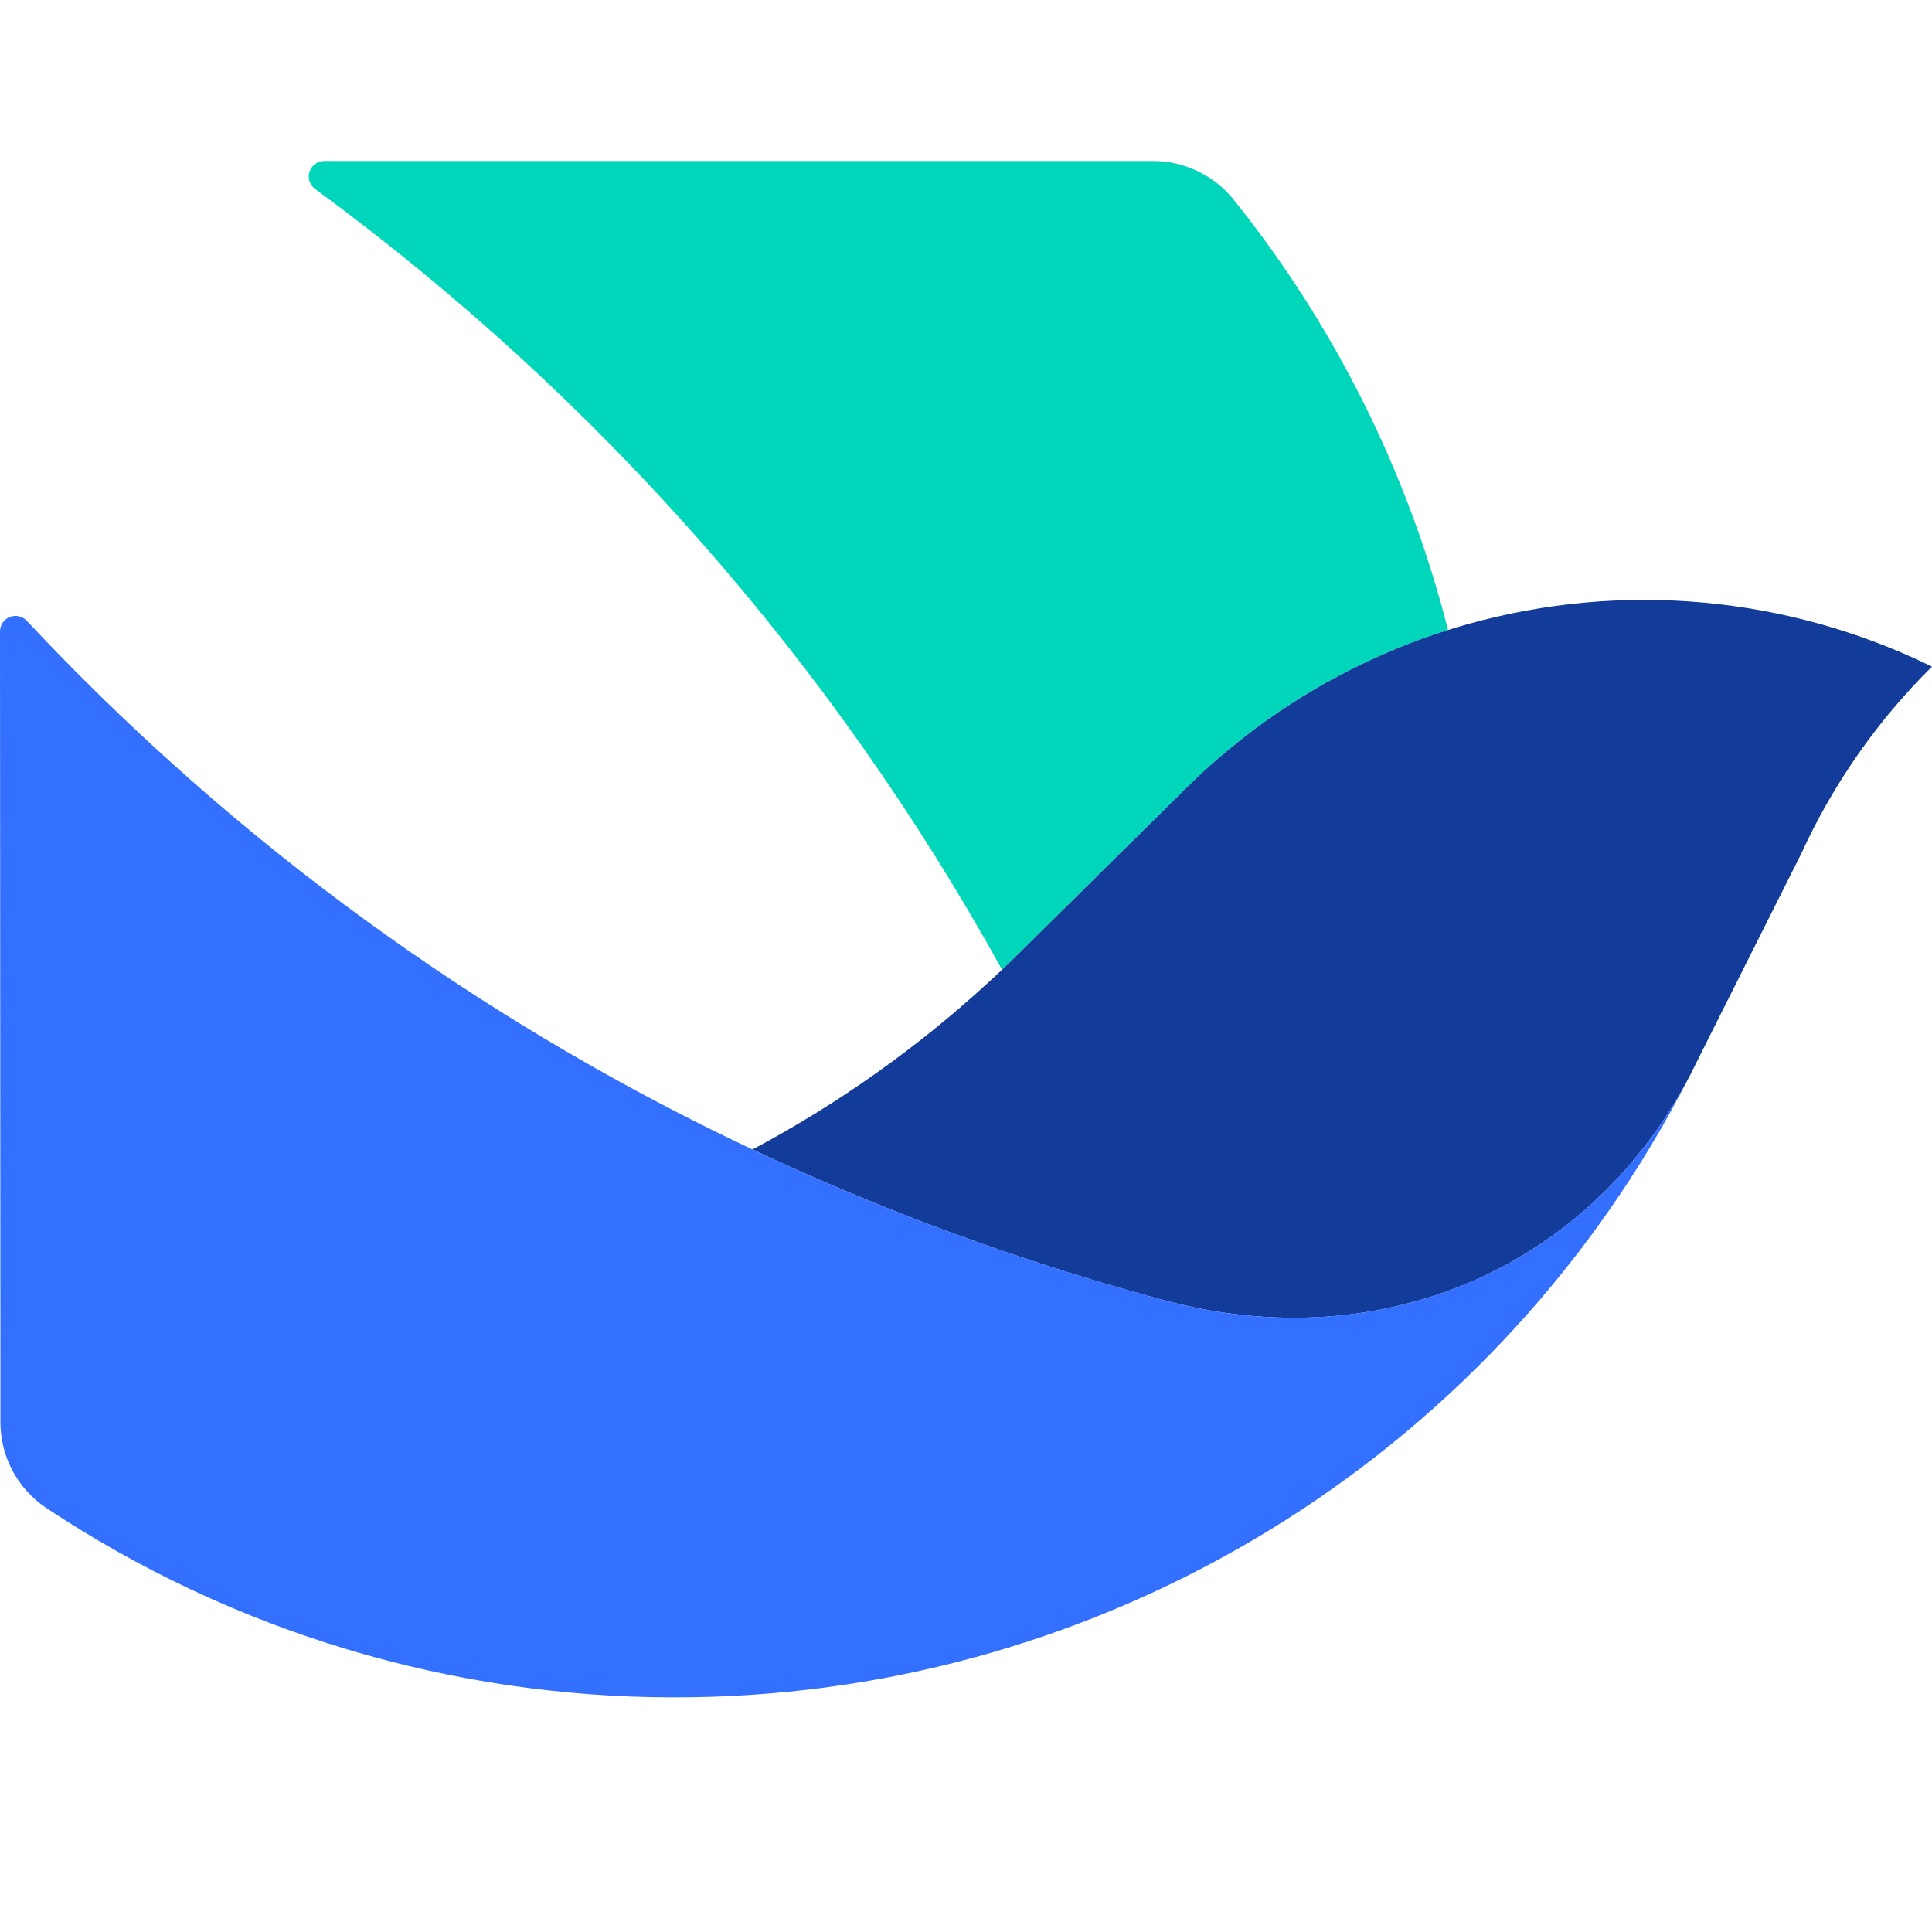
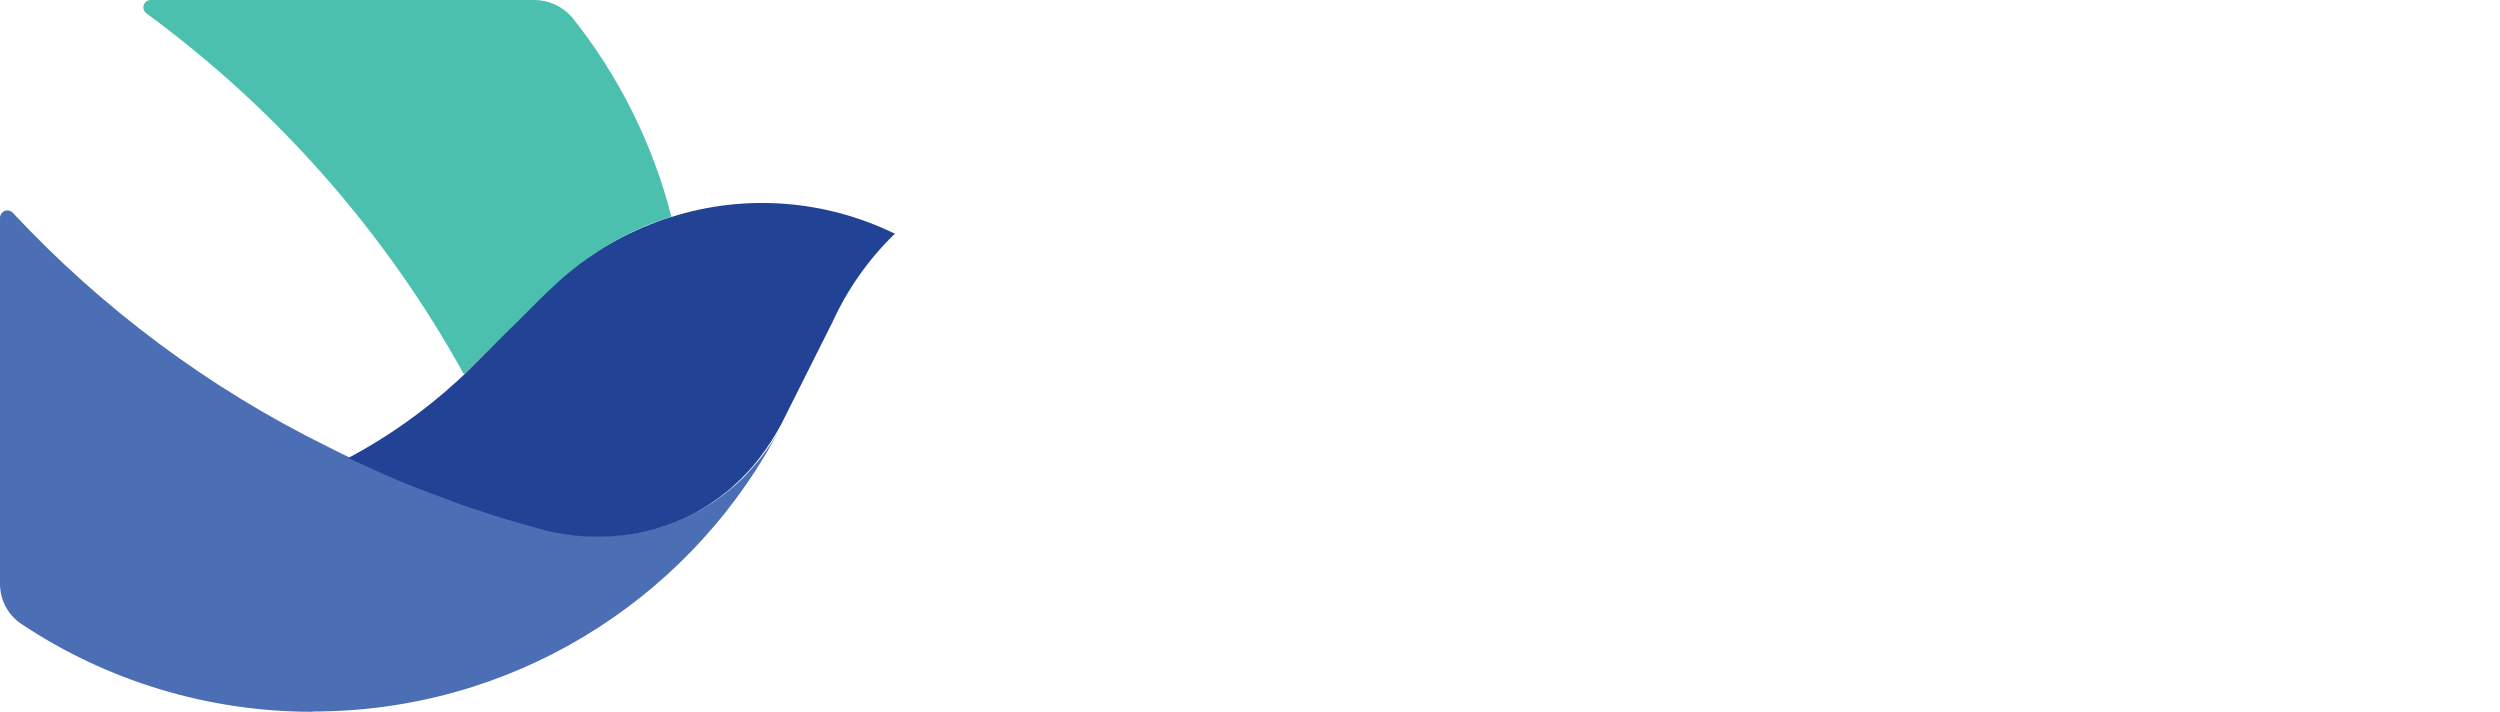
- <svg xmlns="http://www.w3.org/2000/svg" width="24" height="24" viewBox="0 0 24 24" fill="none">
-   <path d="M12.471 12.023L12.531 11.966C12.571 11.927 12.611 11.889 12.65 11.849L12.731 11.77L12.976 11.528L13.308 11.199L13.594 10.917L13.862 10.652L14.142 10.376L14.399 10.122L14.756 9.769C14.824 9.702 14.893 9.637 14.964 9.572C15.093 9.454 15.227 9.339 15.364 9.229C15.49 9.129 15.618 9.031 15.75 8.938C15.935 8.807 16.125 8.684 16.32 8.569C16.512 8.456 16.708 8.351 16.909 8.254C17.098 8.163 17.291 8.079 17.487 8.002C17.597 7.959 17.708 7.919 17.82 7.881C17.876 7.862 17.932 7.843 17.988 7.826C17.492 5.874 16.584 4.05 15.324 2.479C15.203 2.329 15.051 2.209 14.877 2.126C14.704 2.043 14.514 2 14.322 2L4.028 2C3.987 2 3.948 2.013 3.915 2.037C3.882 2.061 3.858 2.094 3.845 2.133C3.832 2.171 3.832 2.213 3.845 2.252C3.857 2.29 3.882 2.324 3.915 2.348C7.429 4.924 10.34 8.232 12.448 12.046L12.471 12.023Z" fill="#00D6B9" />
-   <path d="M24 8.281C22.206 7.402 20.152 7.215 18.229 7.754C18.148 7.777 18.068 7.801 17.988 7.826C17.932 7.844 17.875 7.862 17.819 7.881C17.707 7.919 17.597 7.959 17.487 8.002C17.291 8.079 17.098 8.163 16.909 8.254C16.708 8.351 16.512 8.456 16.32 8.569C16.125 8.684 15.935 8.807 15.75 8.938C15.618 9.032 15.489 9.129 15.364 9.23C15.227 9.34 15.093 9.454 14.963 9.572C14.893 9.637 14.824 9.702 14.756 9.769L14.399 10.122L14.142 10.376L13.862 10.652L13.594 10.917L13.308 11.2L12.976 11.528L12.731 11.77L12.65 11.85C12.611 11.889 12.571 11.927 12.531 11.966L12.471 12.024C12.441 12.052 12.41 12.081 12.38 12.11C12.346 12.141 12.313 12.172 12.279 12.203C11.394 13.017 10.409 13.714 9.348 14.279C9.411 14.309 9.475 14.338 9.538 14.368C9.588 14.391 9.639 14.414 9.689 14.437C9.738 14.46 9.787 14.482 9.836 14.504C9.884 14.525 9.932 14.547 9.98 14.568C10.033 14.592 10.086 14.615 10.139 14.638C10.2 14.665 10.261 14.691 10.322 14.717C10.381 14.742 10.44 14.768 10.498 14.792C10.574 14.824 10.651 14.856 10.727 14.887C10.789 14.913 10.85 14.938 10.912 14.963C11.006 15.001 11.101 15.039 11.196 15.076C11.286 15.111 11.376 15.146 11.466 15.181C11.534 15.207 11.601 15.232 11.669 15.257C11.786 15.301 11.902 15.344 12.019 15.386C12.078 15.407 12.138 15.428 12.197 15.449C12.28 15.478 12.363 15.507 12.446 15.536C12.514 15.559 12.583 15.582 12.651 15.605C12.752 15.639 12.852 15.672 12.953 15.705C13.059 15.739 13.165 15.773 13.271 15.806C13.401 15.847 13.531 15.887 13.662 15.926C13.75 15.952 13.837 15.977 13.925 16.003C14.101 16.053 14.277 16.103 14.455 16.151C14.518 16.168 14.582 16.184 14.646 16.199C14.767 16.228 14.887 16.253 15.008 16.275C15.146 16.299 15.284 16.319 15.422 16.334C15.609 16.355 15.795 16.366 15.979 16.369C16.148 16.372 16.315 16.367 16.48 16.356C16.637 16.345 16.794 16.327 16.948 16.303C17.16 16.27 17.371 16.225 17.578 16.167C17.717 16.129 17.854 16.085 17.988 16.036C18.113 15.991 18.235 15.941 18.356 15.886C18.495 15.824 18.631 15.755 18.765 15.681C18.83 15.644 18.895 15.606 18.959 15.567C19.02 15.529 19.081 15.49 19.141 15.45C19.236 15.386 19.329 15.32 19.419 15.25C19.497 15.191 19.573 15.129 19.648 15.065C19.782 14.95 19.912 14.827 20.036 14.698C20.097 14.635 20.157 14.569 20.215 14.503C20.289 14.418 20.36 14.331 20.43 14.241C20.485 14.169 20.539 14.096 20.592 14.021C20.74 13.809 20.874 13.588 20.994 13.359L21.131 13.084L22.376 10.604L22.374 10.609C22.77 9.741 23.321 8.952 24 8.281Z" fill="#133C9A" />
-   <path d="M8.389 21.085C10.91 21.086 13.386 20.412 15.56 19.134C17.733 17.856 19.526 16.02 20.75 13.816C20.835 13.663 20.917 13.509 20.997 13.354C20.876 13.585 20.741 13.807 20.592 14.021C20.539 14.096 20.485 14.169 20.43 14.241C20.36 14.331 20.289 14.418 20.215 14.502C20.157 14.569 20.097 14.634 20.036 14.698C19.912 14.827 19.782 14.949 19.648 15.065C19.573 15.129 19.497 15.19 19.419 15.25C19.328 15.32 19.236 15.386 19.141 15.45C19.081 15.49 19.02 15.529 18.959 15.567C18.895 15.606 18.83 15.644 18.764 15.681C18.631 15.755 18.495 15.823 18.356 15.886C18.235 15.94 18.113 15.99 17.988 16.036C17.854 16.085 17.717 16.129 17.578 16.167C17.371 16.225 17.16 16.27 16.948 16.303C16.794 16.327 16.638 16.344 16.48 16.355C16.315 16.367 16.148 16.372 15.979 16.369C15.795 16.366 15.609 16.354 15.421 16.334C15.284 16.319 15.146 16.299 15.008 16.274C14.887 16.253 14.767 16.228 14.646 16.199C14.582 16.184 14.518 16.168 14.455 16.151C14.277 16.102 14.101 16.053 13.925 16.002C13.837 15.977 13.75 15.951 13.662 15.925C13.531 15.886 13.401 15.847 13.271 15.806C13.165 15.773 13.059 15.739 12.953 15.705C12.852 15.672 12.752 15.639 12.651 15.605C12.583 15.582 12.514 15.559 12.446 15.535C12.363 15.507 12.28 15.478 12.197 15.449C12.137 15.428 12.078 15.407 12.019 15.386C11.902 15.343 11.785 15.3 11.669 15.257C11.601 15.232 11.534 15.206 11.466 15.181C11.376 15.146 11.286 15.111 11.196 15.076C11.101 15.039 11.006 15.001 10.912 14.963C10.85 14.938 10.788 14.913 10.727 14.887C10.651 14.856 10.574 14.824 10.498 14.792C10.439 14.767 10.381 14.742 10.322 14.717C10.261 14.691 10.2 14.665 10.139 14.638C10.086 14.615 10.033 14.591 9.98 14.568C9.932 14.547 9.884 14.525 9.836 14.503C9.787 14.482 9.738 14.459 9.689 14.437C9.639 14.414 9.588 14.391 9.538 14.368C9.474 14.338 9.411 14.309 9.348 14.279C9.281 14.247 9.215 14.216 9.149 14.184C9.078 14.15 9.007 14.115 8.936 14.081C8.876 14.051 8.816 14.021 8.756 13.992C5.597 12.416 2.745 10.289 0.333 7.712C0.307 7.683 0.272 7.664 0.235 7.655C0.197 7.647 0.158 7.65 0.122 7.664C0.086 7.678 0.055 7.703 0.033 7.735C0.012 7.767 -5.4066e-05 7.805 1.89876e-07 7.843L0.005 16.927V17.664C0.005 17.875 0.056 18.083 0.155 18.269C0.254 18.455 0.398 18.614 0.573 18.731C2.888 20.27 5.608 21.089 8.389 21.085Z" fill="#3370FF" />
+ <svg xmlns="http://www.w3.org/2000/svg" viewBox="0 0 89.14 25.37" fill="none">
+   <path d="M16.59,13.32l.08-.08c.05-.05.11-.11.16-.16l.11-.11.32-.32.45-.43.38-.38.36-.35.37-.37.34-.34.48-.47c.09-.09.18-.18.28-.26.17-.16.35-.31.53-.46.4-.32.83-.61,1.27-.88.25-.15.52-.29.78-.42.39-.19.8-.36,1.21-.49.07-.02.15-.05.23-.07-.66-2.59-1.87-5.02-3.54-7.11C20.06.23,19.57,0,19.05,0H5.37c-.14,0-.26.12-.26.26,0,.08.04.16.1.21,4.67,3.42,8.54,7.82,11.34,12.89l.03-.04h0Z" fill="#4bc0ae" />
+   <path d="M11.15,25.37c7.07,0,13.23-3.9,16.43-9.66.11-.2.22-.41.33-.61-.21.42-.47.81-.75,1.18-.16.21-.34.41-.52.61-.25.27-.53.51-.82.73-.12.09-.24.18-.37.27-.16.11-.33.21-.5.31-.5.28-1.03.5-1.58.65-.28.08-.56.14-.84.18-.2.03-.41.05-.62.07-.22.02-.44.02-.66.02-.25,0-.5-.02-.74-.05-.18-.02-.37-.05-.55-.08-.16-.03-.32-.06-.48-.1-.09-.02-.17-.04-.25-.07-.23-.06-.47-.13-.7-.2-.12-.04-.23-.07-.35-.1-.17-.05-.35-.1-.52-.16-.14-.04-.28-.09-.42-.14-.13-.04-.27-.09-.4-.13l-.27-.09-.33-.12-.23-.09c-.16-.05-.31-.11-.47-.17-.09-.04-.18-.07-.27-.1l-.36-.14-.38-.15-.25-.1-.3-.13-.23-.1-.24-.11-.21-.09-.19-.09-.2-.09-.2-.09-.25-.12-.27-.13c-.09-.05-.19-.09-.28-.14l-.24-.12C7.45,13.84,3.65,11.01.45,7.58c-.1-.1-.26-.11-.37,0-.05.05-.08.11-.08.18v12.08s0,.98,0,.98c0,.57.28,1.1.75,1.42,3.07,2.05,6.69,3.14,10.39,3.14h0Z" fill="#4c6eb5" />
+   <path d="M31.92,8.34c-2.49-1.22-5.35-1.44-7.99-.6-.07.02-.15.05-.23.07-.69.24-1.36.54-1.99.91-.26.15-.51.32-.76.49-.37.26-.72.54-1.05.84-.09.09-.18.17-.28.26l-.48.47-.34.34-.37.37-.36.35-.38.38-.44.44-.32.32-.11.11c-.05.05-.11.11-.16.16l-.08.08-.12.11-.14.13c-1.18,1.08-2.49,2.01-3.9,2.76l.25.12.2.09.2.09.19.09.21.09.24.11.23.1.3.13.25.1.38.15c.12.05.24.09.36.14.09.04.18.07.27.1.16.06.31.11.46.17l.23.09c.11.04.22.08.33.12l.27.09c.13.04.27.09.4.13.14.05.28.09.42.14.17.05.35.11.52.16.35.1.7.2,1.05.3.09.02.17.04.25.07.16.04.32.07.48.1.18.03.37.06.55.08.67.08,1.36.06,2.03-.04.28-.04.56-.1.84-.18.35-.1.7-.22,1.03-.37.28-.12.54-.27.8-.43.09-.05.16-.11.24-.16.13-.09.25-.17.37-.27.11-.08.21-.16.31-.25.38-.33.73-.7,1.03-1.1.28-.37.53-.76.75-1.17l.18-.36,1.63-3.25.02-.04c.53-1.16,1.27-2.21,2.18-3.1Z" fill="#214295" />
</svg>
